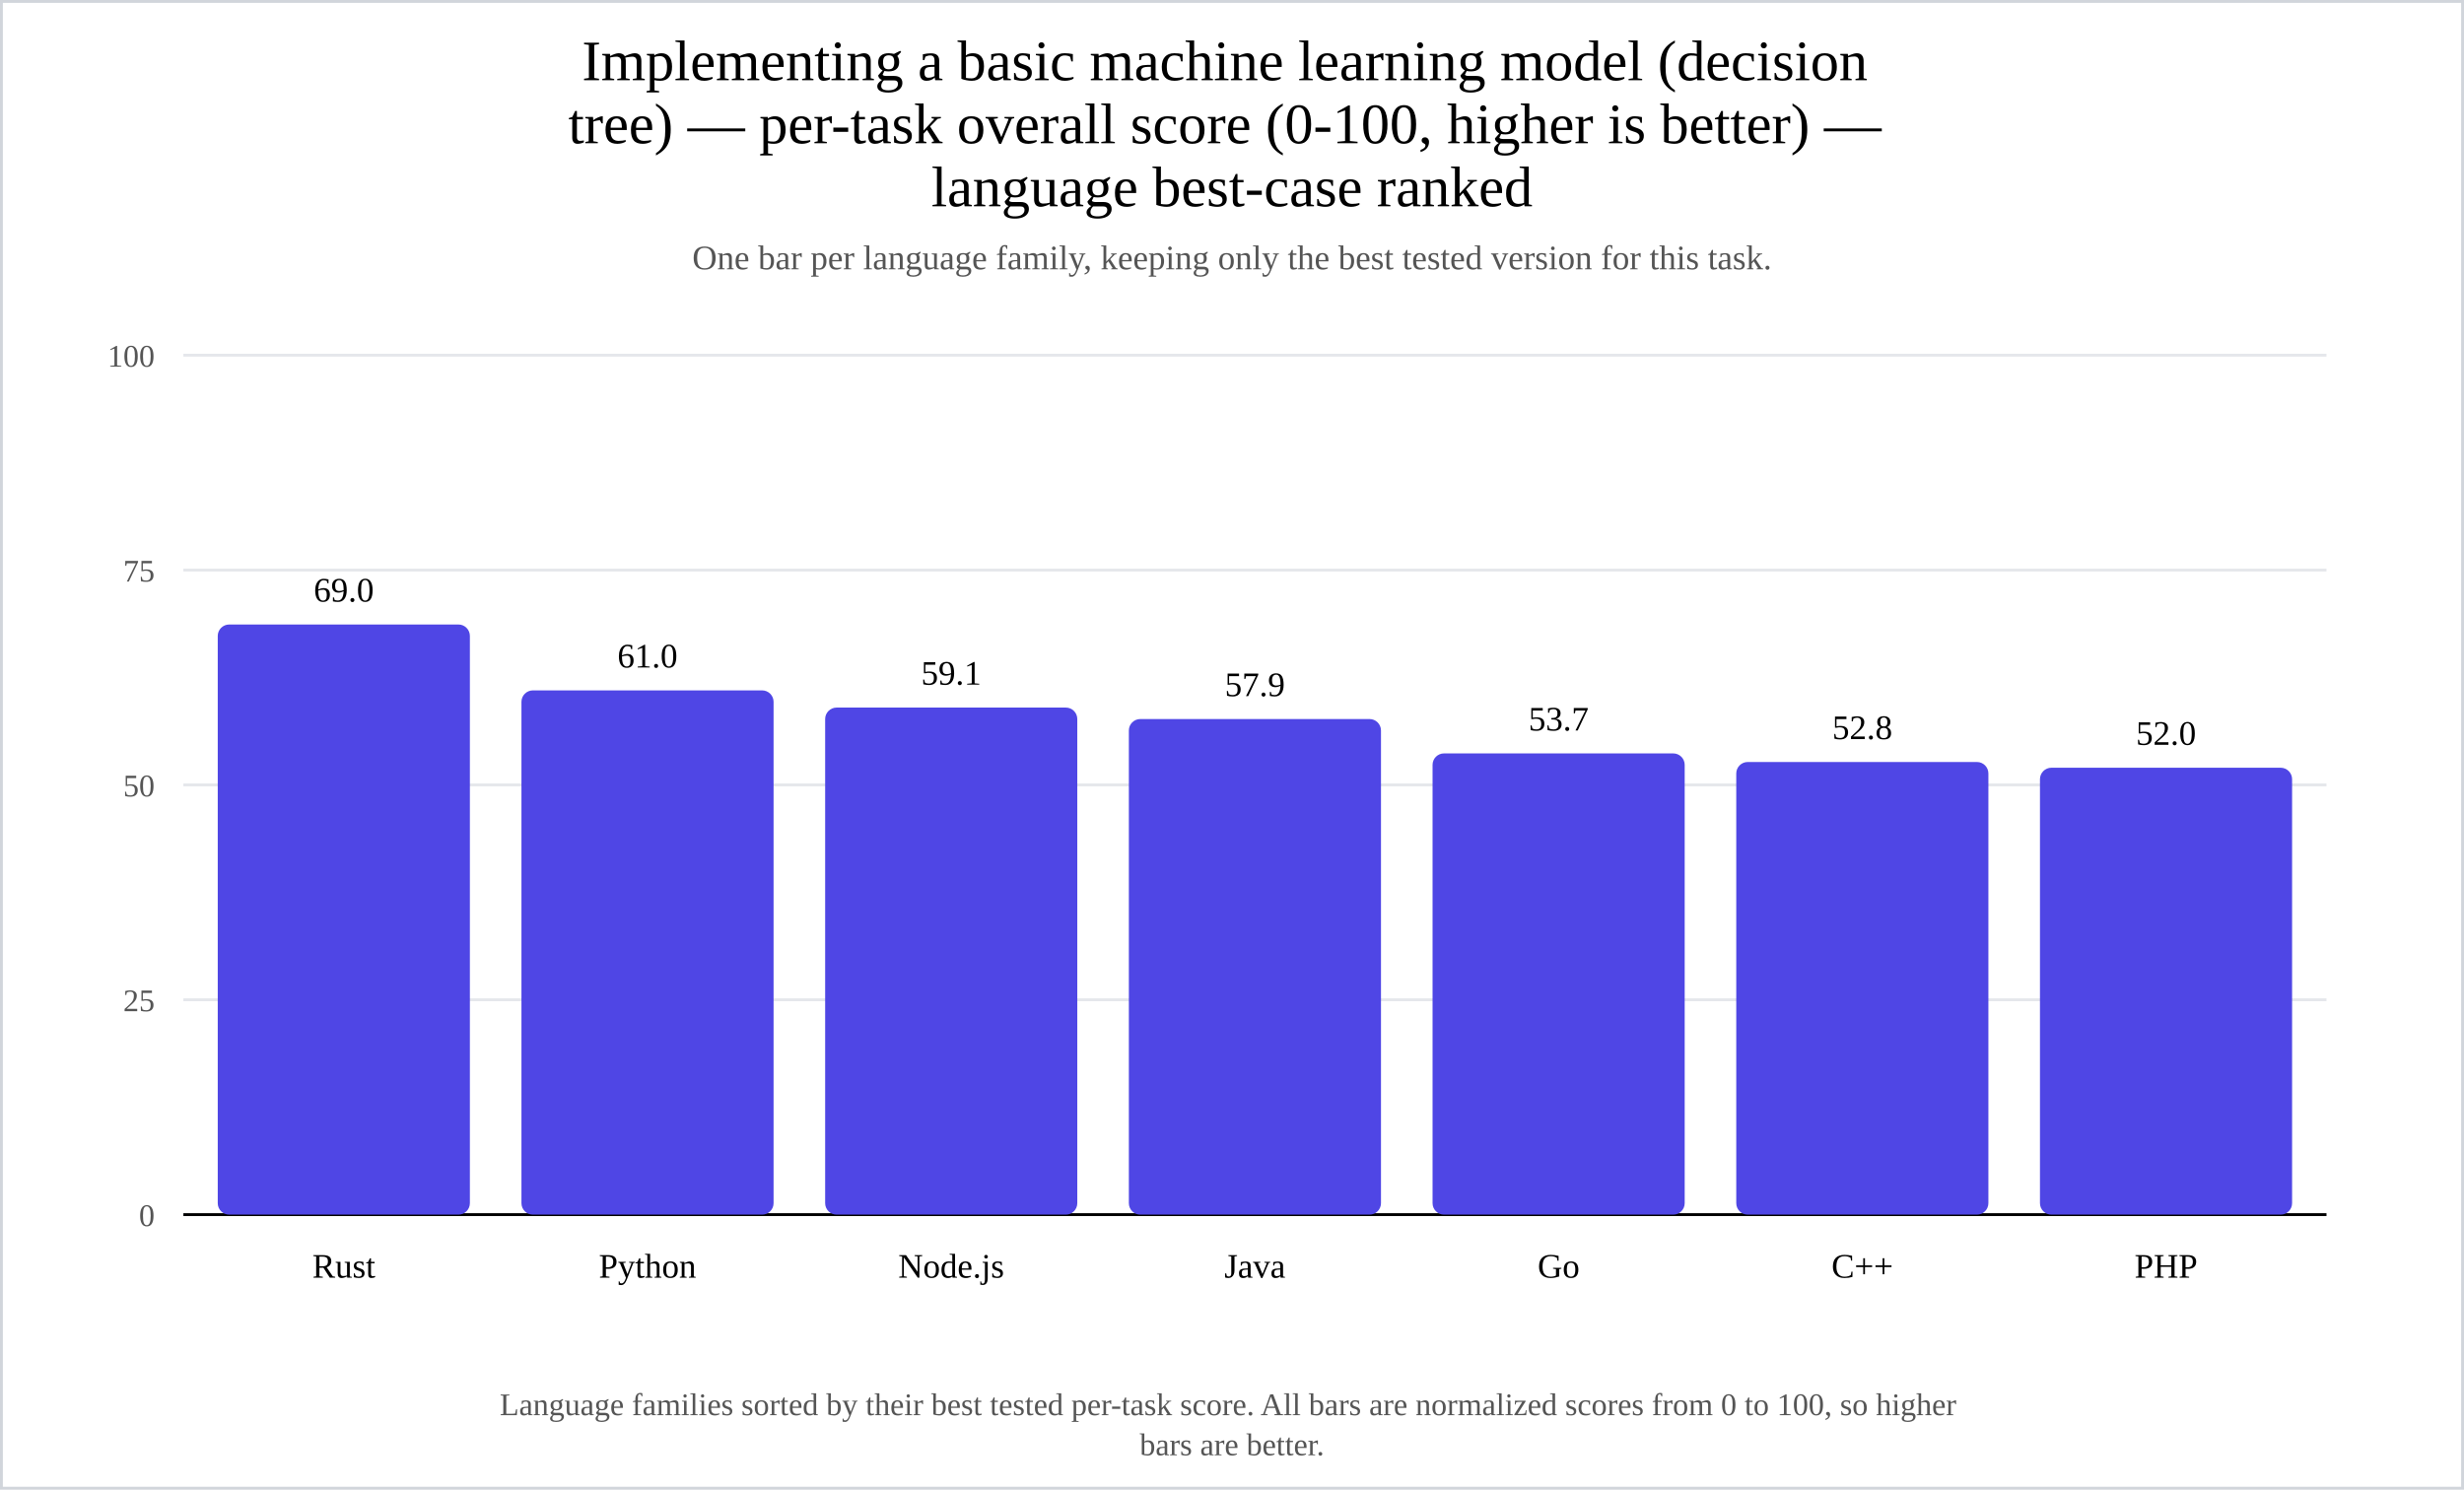
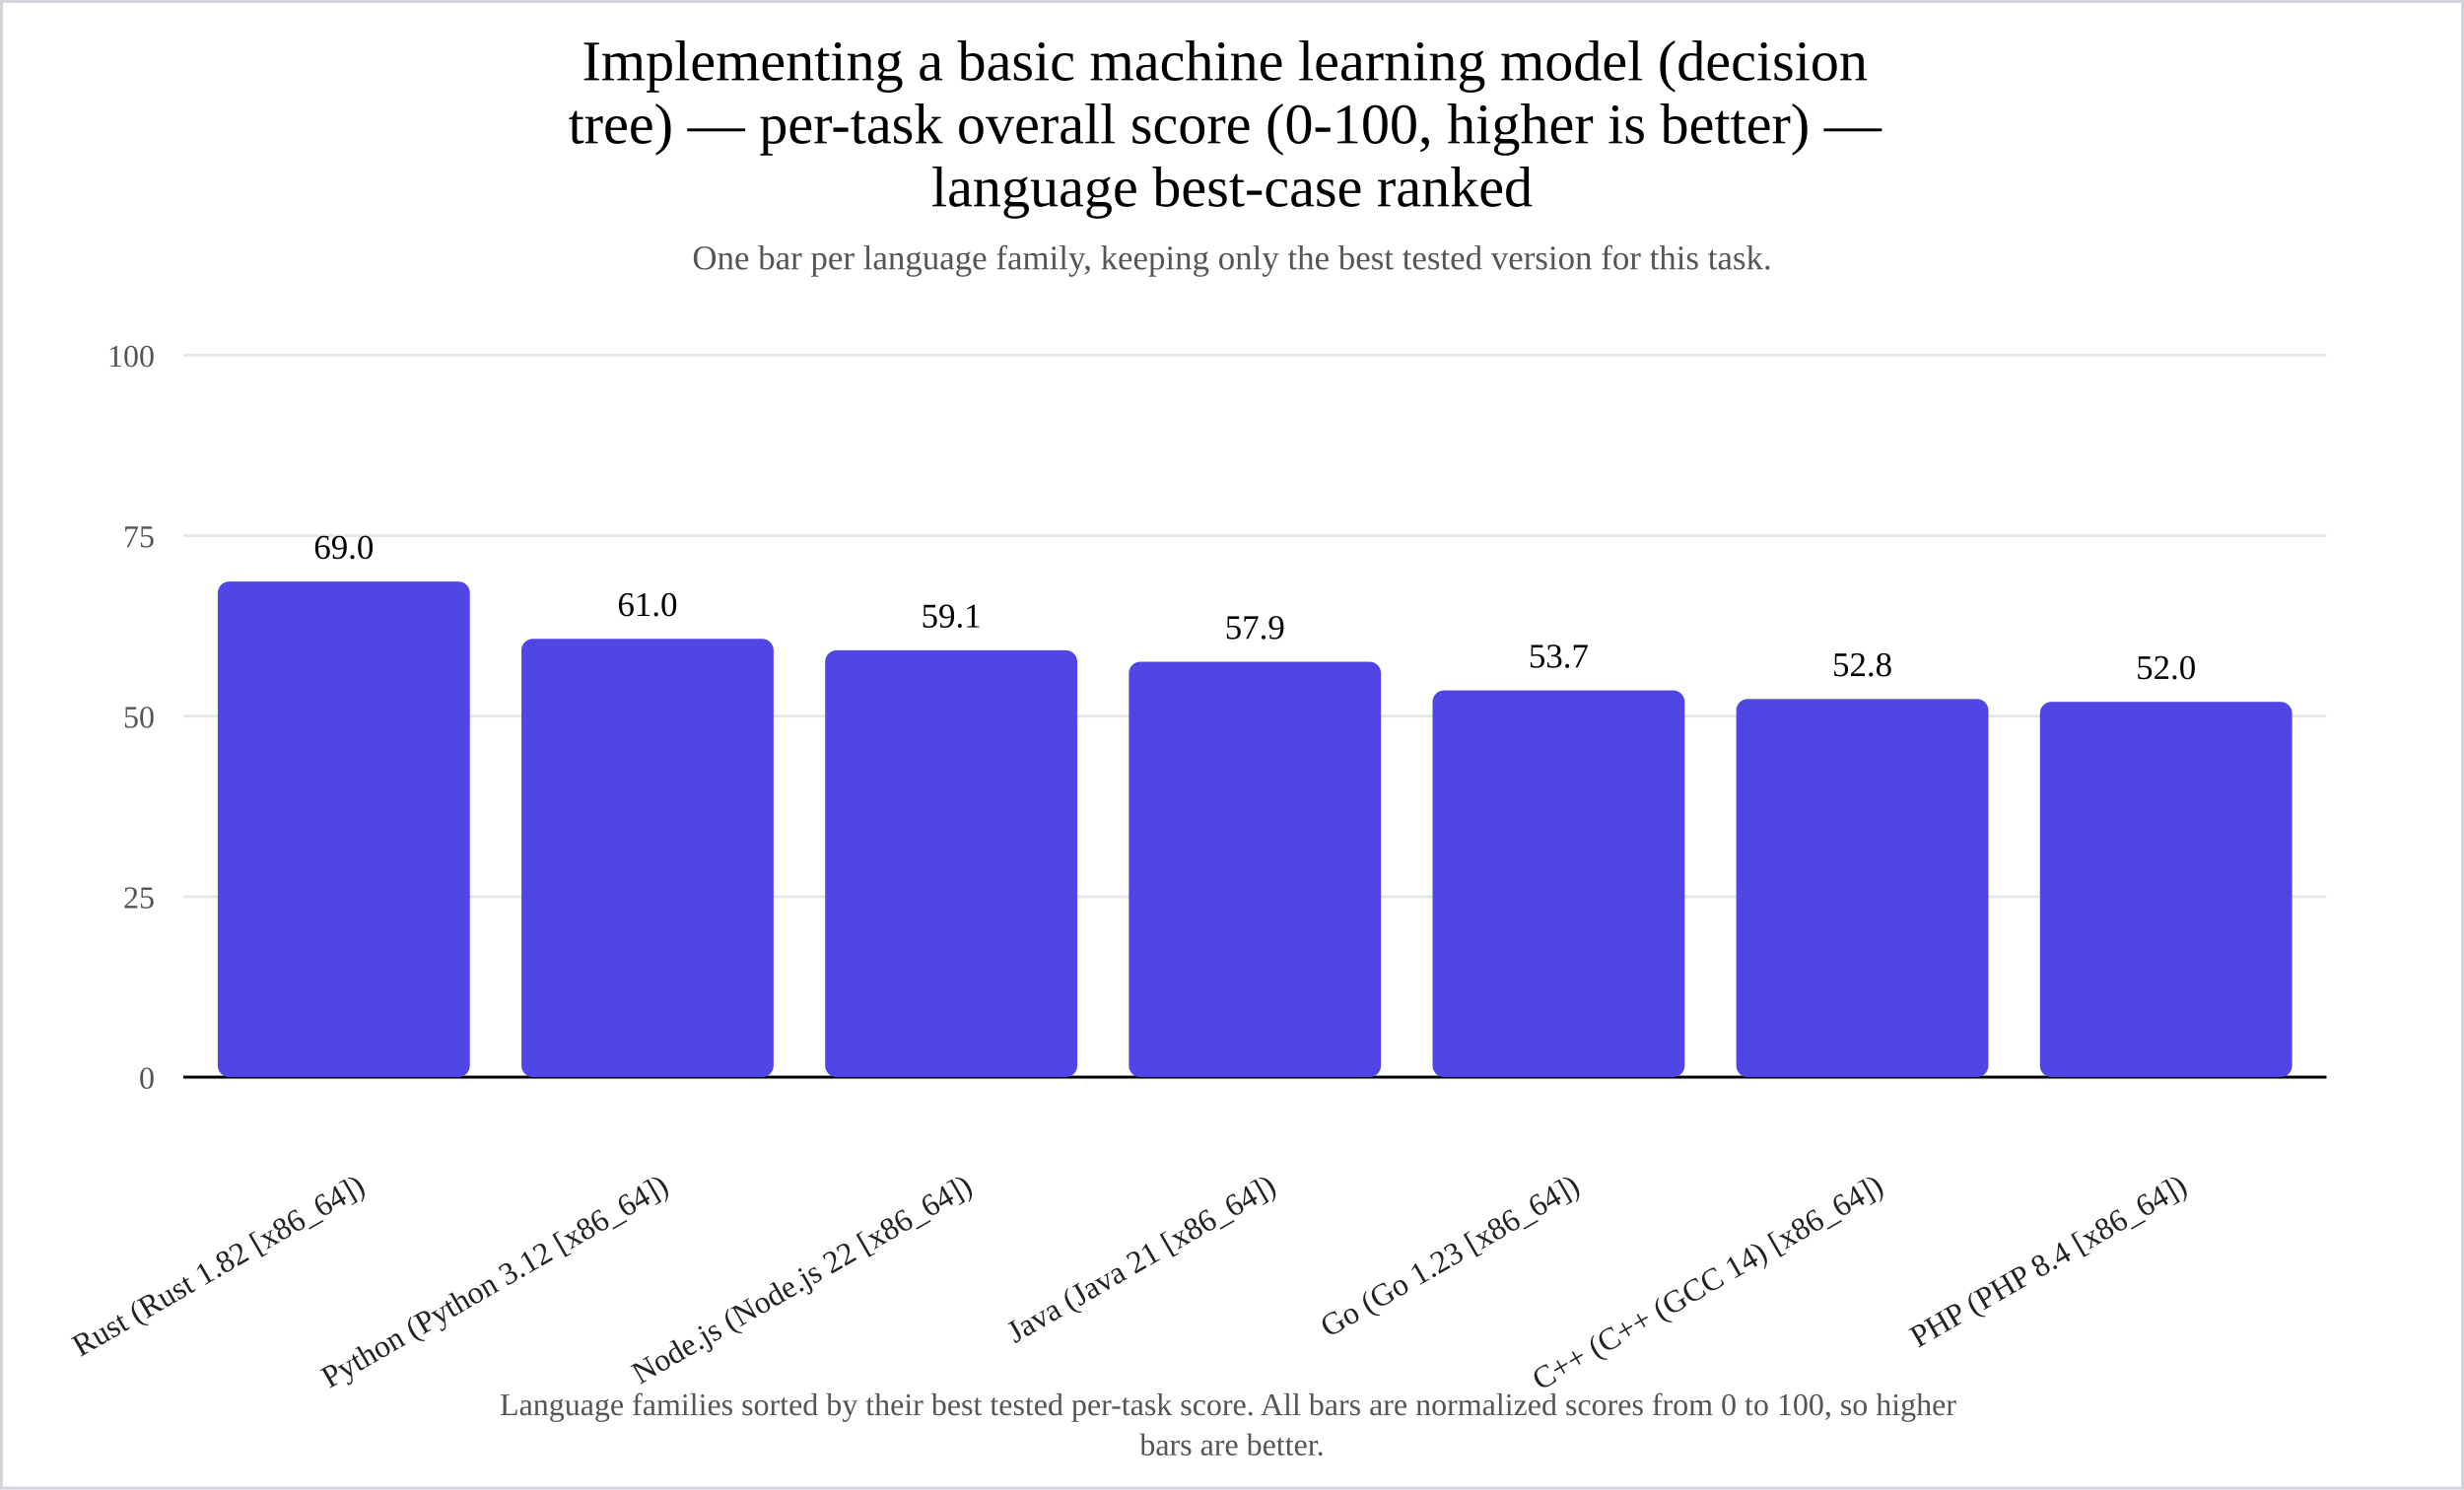
<svg xmlns="http://www.w3.org/2000/svg" width="860" height="520" viewBox="0 0 860 520">
  <rect x="0" y="0" width="860" height="520" fill="#ffffff" />
  <rect x="0.5" y="0.5" width="859" height="519" fill="none" stroke="#d1d5db" />
  <text x="430.0" y="28" text-anchor="middle" font-size="20" fill="#000">
    <tspan x="430.0" dy="0">Implementing a basic machine learning model (decision</tspan>
    <tspan x="430.0" dy="22">tree) — per-task overall score (0-100, higher is better) —</tspan>
    <tspan x="430.0" dy="22">language best-case ranked</tspan>
  </text>
  <text x="430.0" y="94" text-anchor="middle" font-size="12" fill="#555">
    <tspan x="430.0" dy="0">One bar per language family, keeping only the best tested version for this task.</tspan>
  </text>
-   <line x1="64" y1="424" x2="812" y2="424" stroke="#e5e7eb" stroke-width="1" />
-   <text x="54" y="428" text-anchor="end" font-size="11" fill="#555">0</text>
-   <line x1="64" y1="349" x2="812" y2="349" stroke="#e5e7eb" stroke-width="1" />
-   <text x="54" y="353" text-anchor="end" font-size="11" fill="#555">25</text>
-   <line x1="64" y1="274" x2="812" y2="274" stroke="#e5e7eb" stroke-width="1" />
-   <text x="54" y="278" text-anchor="end" font-size="11" fill="#555">50</text>
-   <line x1="64" y1="199" x2="812" y2="199" stroke="#e5e7eb" stroke-width="1" />
-   <text x="54" y="203" text-anchor="end" font-size="11" fill="#555">75</text>
+   <line x1="64" y1="376" x2="812" y2="376" stroke="#e5e7eb" stroke-width="1" />
+   <text x="54" y="380" text-anchor="end" font-size="11" fill="#555">0</text>
+   <line x1="64" y1="313" x2="812" y2="313" stroke="#e5e7eb" stroke-width="1" />
+   <text x="54" y="317" text-anchor="end" font-size="11" fill="#555">25</text>
+   <line x1="64" y1="250" x2="812" y2="250" stroke="#e5e7eb" stroke-width="1" />
+   <text x="54" y="254" text-anchor="end" font-size="11" fill="#555">50</text>
+   <line x1="64" y1="187" x2="812" y2="187" stroke="#e5e7eb" stroke-width="1" />
+   <text x="54" y="191" text-anchor="end" font-size="11" fill="#555">75</text>
  <line x1="64" y1="124" x2="812" y2="124" stroke="#e5e7eb" stroke-width="1" />
  <text x="54" y="128" text-anchor="end" font-size="11" fill="#555">100</text>
-   <line x1="64" y1="424" x2="812" y2="424" stroke="black" />
-   <rect x="76" y="218" width="88" height="206" rx="4" fill="#4f46e5" />
-   <text x="120.0" y="446" text-anchor="middle" font-size="12">Rust</text>
-   <text x="120.0" y="210" text-anchor="middle" font-size="12">69.0</text>
-   <rect x="182" y="241" width="88" height="183" rx="4" fill="#4f46e5" />
-   <text x="226.0" y="446" text-anchor="middle" font-size="12">Python</text>
-   <text x="226.0" y="233" text-anchor="middle" font-size="12">61.0</text>
-   <rect x="288" y="247" width="88" height="177" rx="4" fill="#4f46e5" />
-   <text x="332.0" y="446" text-anchor="middle" font-size="12">Node.js</text>
-   <text x="332.0" y="239" text-anchor="middle" font-size="12">59.1</text>
-   <rect x="394" y="251" width="88" height="173" rx="4" fill="#4f46e5" />
-   <text x="438.0" y="446" text-anchor="middle" font-size="12">Java</text>
-   <text x="438.0" y="243" text-anchor="middle" font-size="12">57.9</text>
-   <rect x="500" y="263" width="88" height="161" rx="4" fill="#4f46e5" />
-   <text x="544.0" y="446" text-anchor="middle" font-size="12">Go</text>
-   <text x="544.0" y="255" text-anchor="middle" font-size="12">53.7</text>
-   <rect x="606" y="266" width="88" height="158" rx="4" fill="#4f46e5" />
-   <text x="650.0" y="446" text-anchor="middle" font-size="12">C++</text>
-   <text x="650.0" y="258" text-anchor="middle" font-size="12">52.8</text>
-   <rect x="712" y="268" width="88" height="156" rx="4" fill="#4f46e5" />
-   <text x="756.0" y="446" text-anchor="middle" font-size="12">PHP</text>
-   <text x="756.0" y="260" text-anchor="middle" font-size="12">52.0</text>
+   <line x1="64" y1="376" x2="812" y2="376" stroke="black" />
+   <rect x="76" y="203" width="88" height="173" rx="4" fill="#4f46e5" />
+   <text x="128.0" y="416" transform="rotate(-30 128.0 416)" text-anchor="end" font-size="11" fill="#222">Rust (Rust 1.82 [x86_64])</text>
+   <text x="120.0" y="195" text-anchor="middle" font-size="12">69.0</text>
+   <rect x="182" y="223" width="88" height="153" rx="4" fill="#4f46e5" />
+   <text x="234.0" y="416" transform="rotate(-30 234.0 416)" text-anchor="end" font-size="11" fill="#222">Python (Python 3.12 [x86_64])</text>
+   <text x="226.0" y="215" text-anchor="middle" font-size="12">61.0</text>
+   <rect x="288" y="227" width="88" height="149" rx="4" fill="#4f46e5" />
+   <text x="340.0" y="416" transform="rotate(-30 340.0 416)" text-anchor="end" font-size="11" fill="#222">Node.js (Node.js 22 [x86_64])</text>
+   <text x="332.0" y="219" text-anchor="middle" font-size="12">59.1</text>
+   <rect x="394" y="231" width="88" height="145" rx="4" fill="#4f46e5" />
+   <text x="446.0" y="416" transform="rotate(-30 446.0 416)" text-anchor="end" font-size="11" fill="#222">Java (Java 21 [x86_64])</text>
+   <text x="438.0" y="223" text-anchor="middle" font-size="12">57.9</text>
+   <rect x="500" y="241" width="88" height="135" rx="4" fill="#4f46e5" />
+   <text x="552.0" y="416" transform="rotate(-30 552.0 416)" text-anchor="end" font-size="11" fill="#222">Go (Go 1.23 [x86_64])</text>
+   <text x="544.0" y="233" text-anchor="middle" font-size="12">53.7</text>
+   <rect x="606" y="244" width="88" height="132" rx="4" fill="#4f46e5" />
+   <text x="658.0" y="416" transform="rotate(-30 658.0 416)" text-anchor="end" font-size="11" fill="#222">C++ (C++ (GCC 14) [x86_64])</text>
+   <text x="650.0" y="236" text-anchor="middle" font-size="12">52.8</text>
+   <rect x="712" y="245" width="88" height="131" rx="4" fill="#4f46e5" />
+   <text x="764.0" y="416" transform="rotate(-30 764.0 416)" text-anchor="end" font-size="11" fill="#222">PHP (PHP 8.4 [x86_64])</text>
+   <text x="756.0" y="237" text-anchor="middle" font-size="12">52.0</text>
  <text x="430.0" y="494" text-anchor="middle" font-size="11" fill="#555">
    <tspan x="430.0" dy="0">Language families sorted by their best tested per-task score. All bars are normalized scores from 0 to 100, so higher</tspan>
    <tspan x="430.0" dy="14">bars are better.</tspan>
  </text>
</svg>
